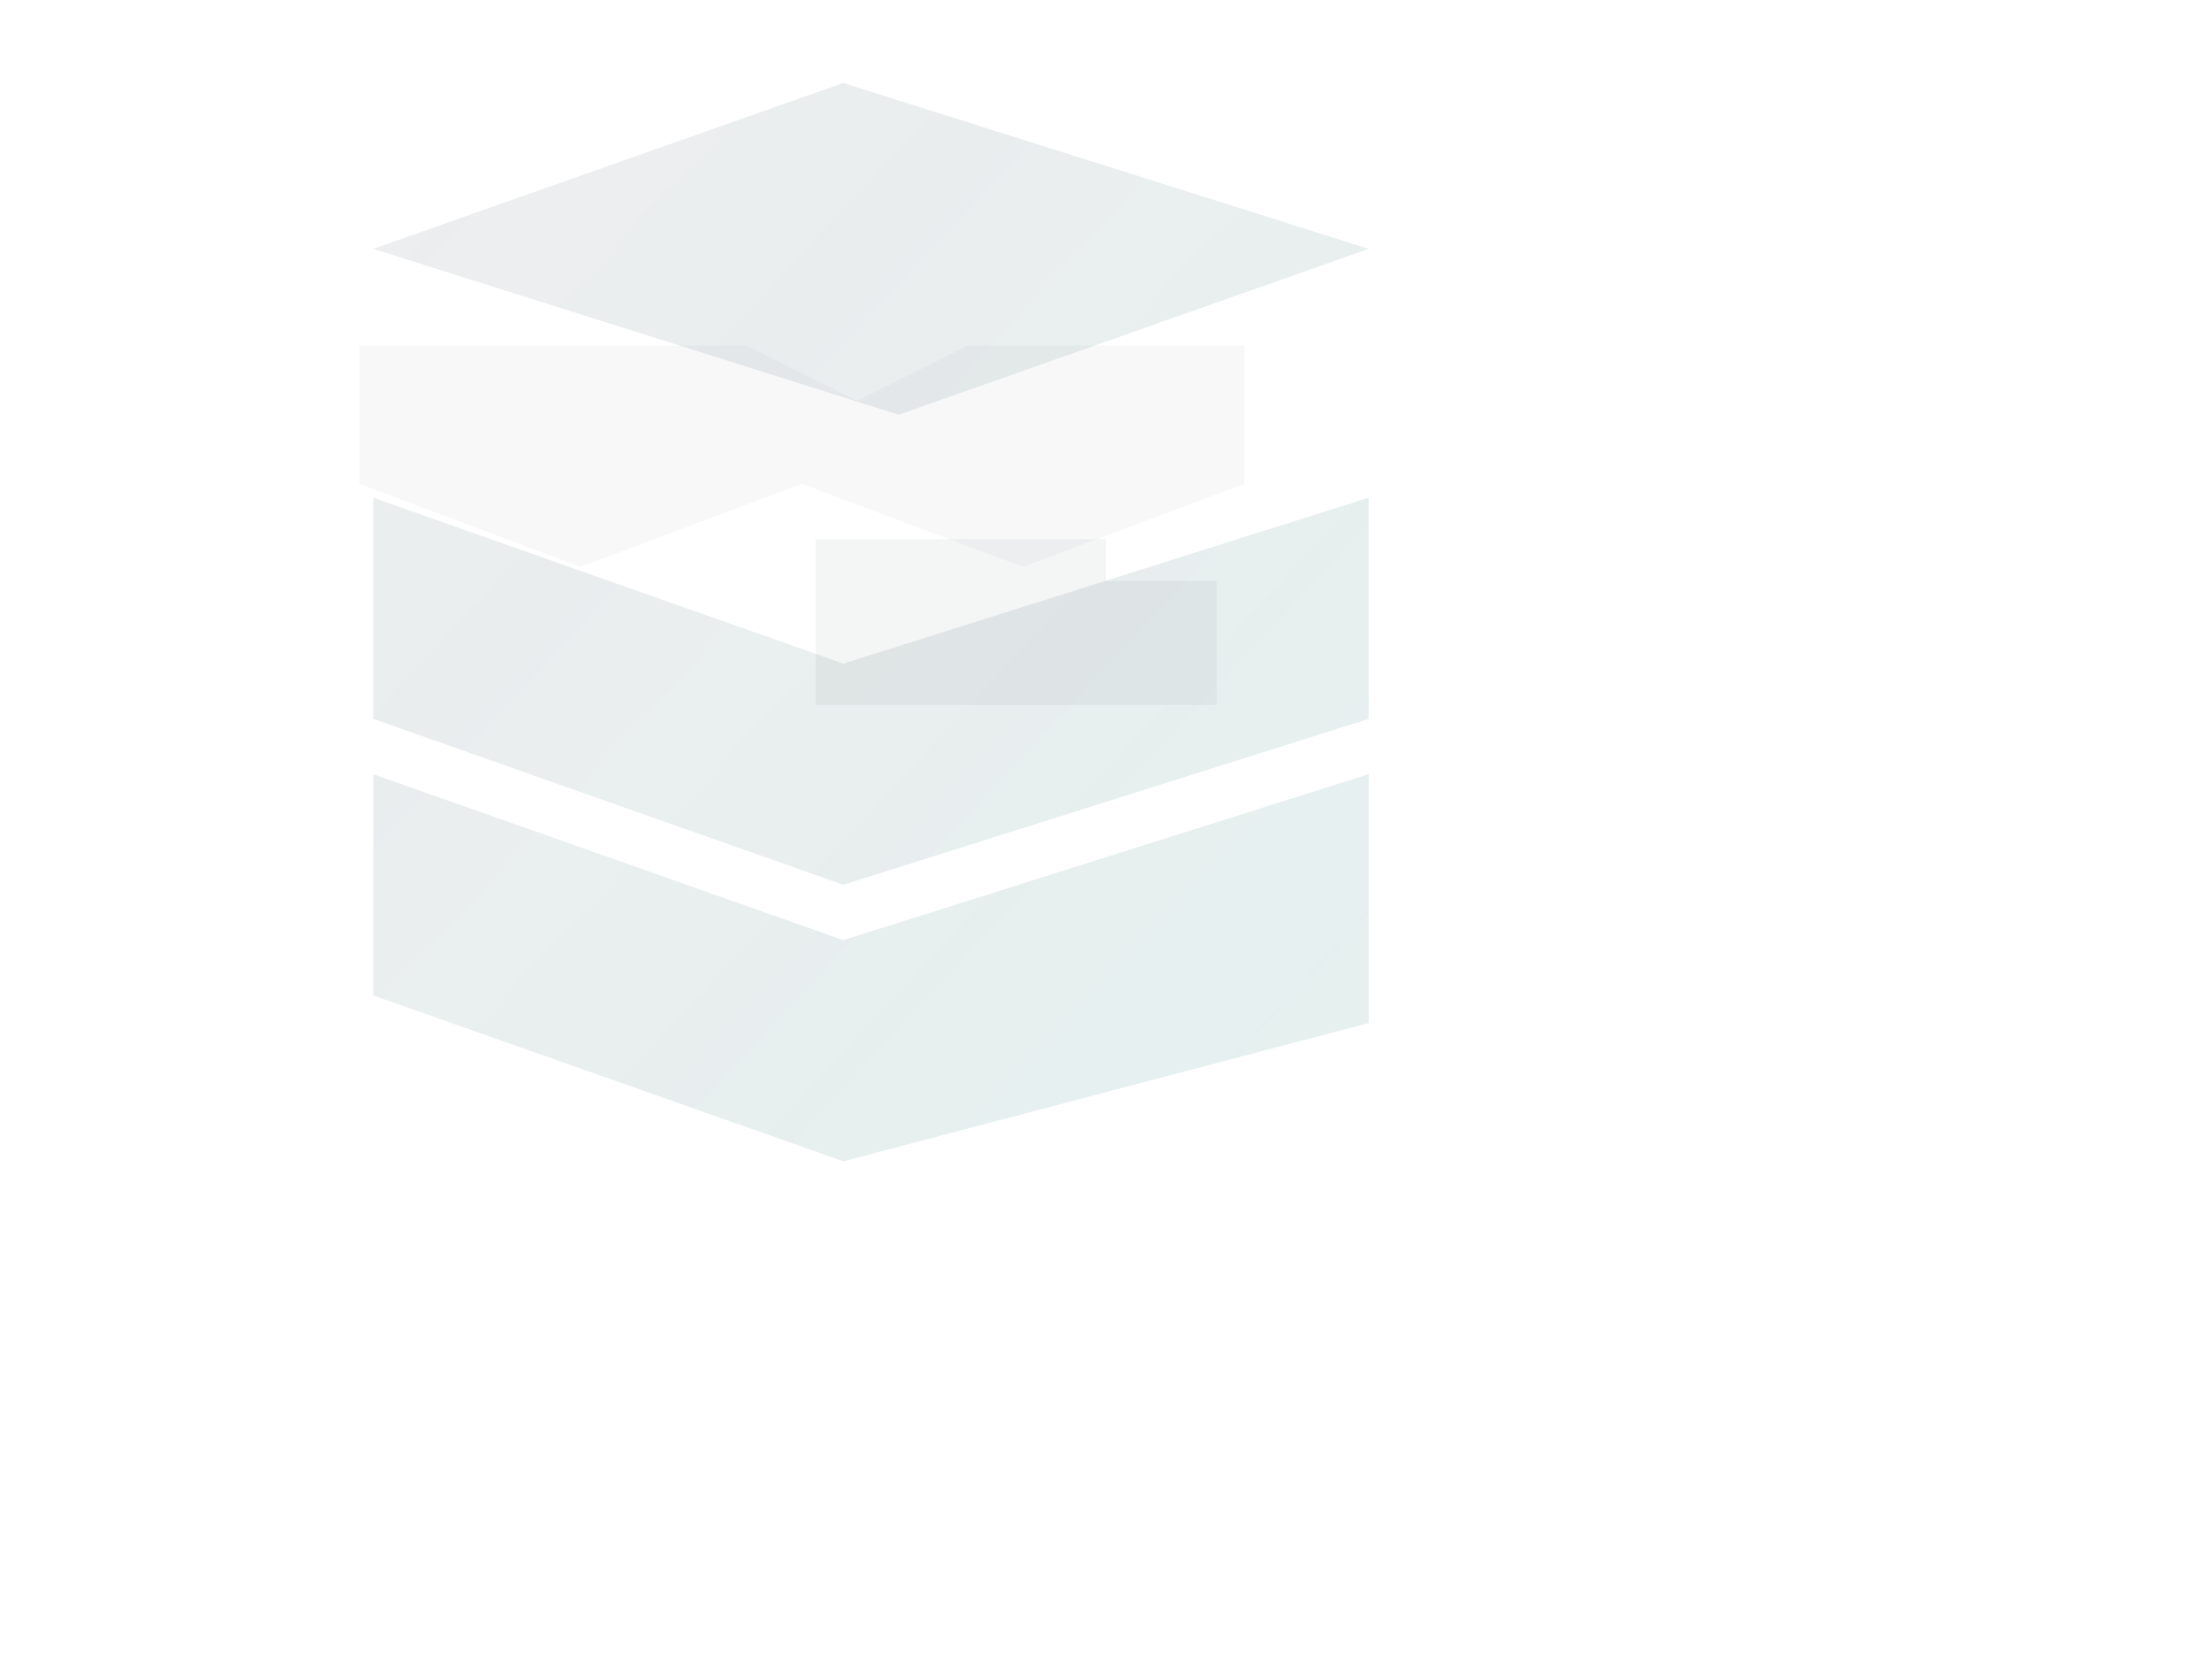
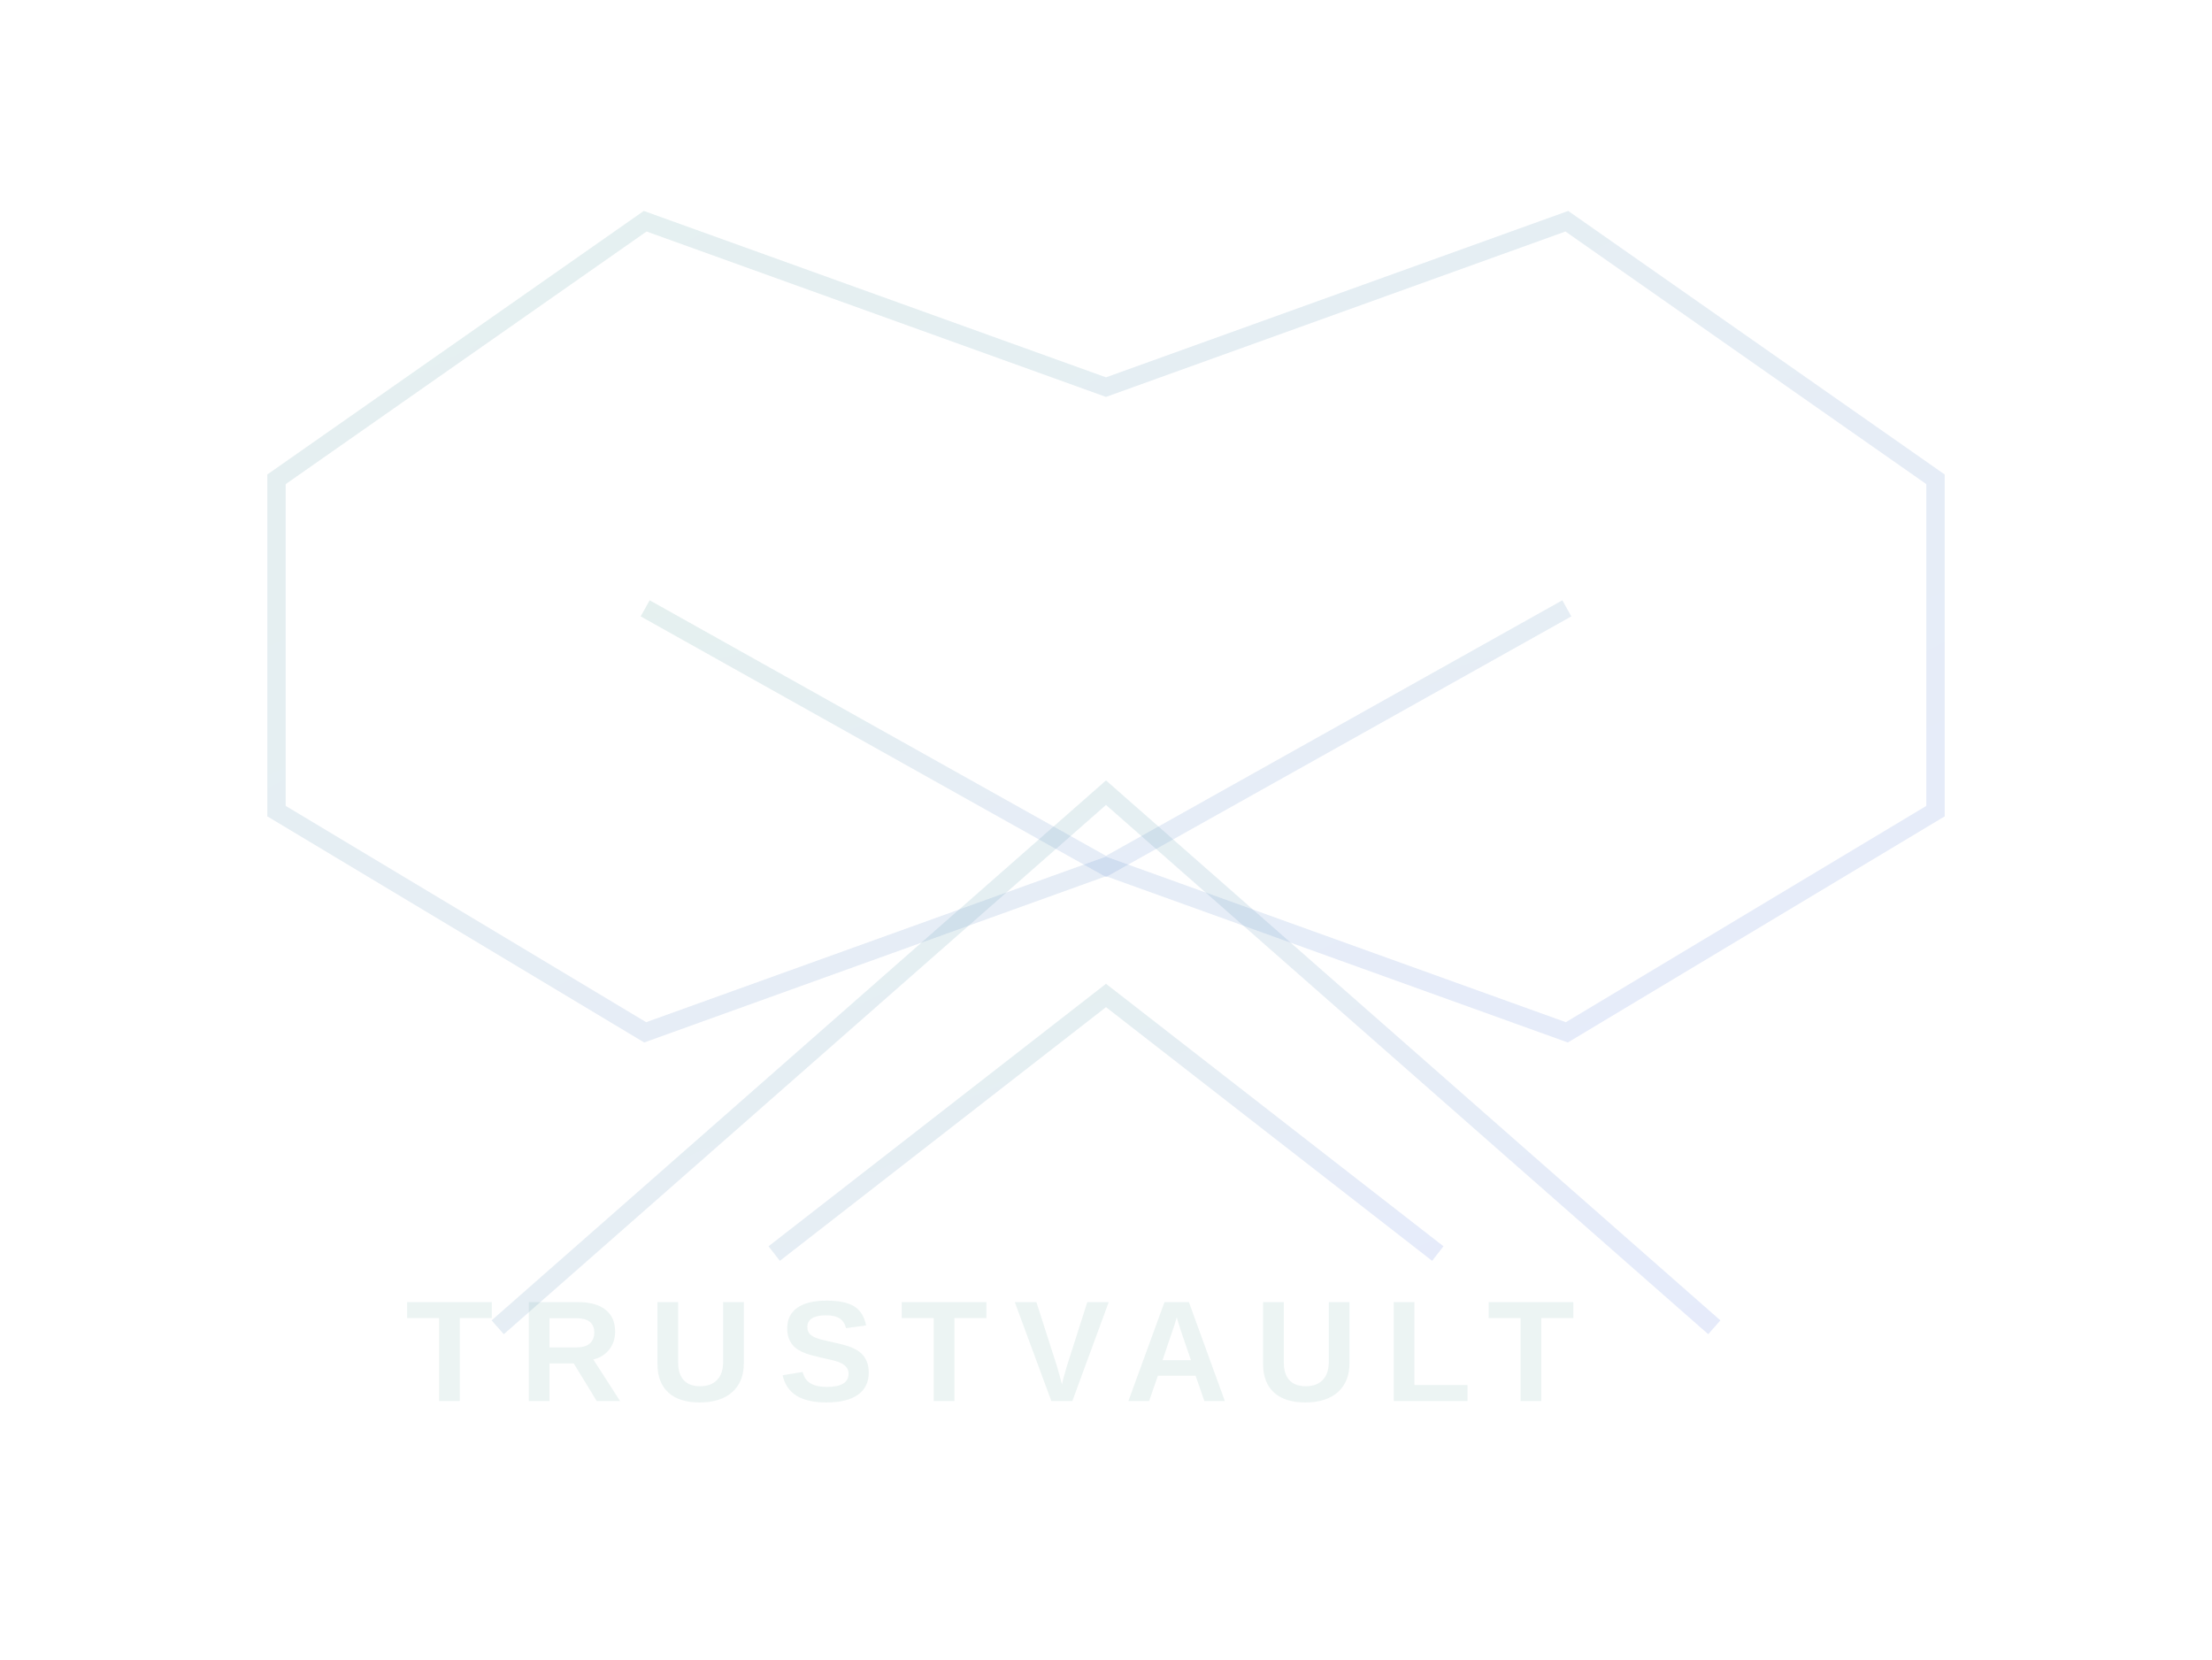
- <svg xmlns="http://www.w3.org/2000/svg" width="1600" height="1200" viewBox="0 0 1600 1200" fill="none">
+ <svg xmlns="http://www.w3.org/2000/svg" viewBox="0 0 1200 900">
  <defs>
-     <linearGradient id="w1" x1="0" x2="1" y1="0" y2="1">
-       <stop offset="0%" stop-color="#0F172A" stop-opacity="0.10" />
-       <stop offset="100%" stop-color="#0F766E" stop-opacity="0.14" />
+     <linearGradient id="g" x1="0" x2="1" y1="0" y2="1">
+       <stop offset="0" stop-color="#0f766e" stop-opacity=".12" />
+       <stop offset="1" stop-color="#1d4ed8" stop-opacity=".12" />
    </linearGradient>
  </defs>
-   <g opacity="0.75">
-     <path d="M270 180 610 60l380 120-340 120-380-120Zm0 180 340 120 380-120V520L610 640 270 520V360Zm0 200 340 120 380-120v180L610 840 270 720V560Z" fill="url(#w1)" />
-     <path d="M340 250h200l80 40 80-40h200v100l-160 60-160-60-160 60-160-60V250Z" fill="#0F172A" fill-opacity="0.04" />
-     <path d="M590 390h210v120H590zM760 420h120v90H760z" fill="#0F172A" fill-opacity="0.06" />
+   <g fill="none" stroke="url(#g)" stroke-width="10" opacity=".9">
+     <path d="M150 260L350 120L600 210L850 120L1050 260V440L850 560L600 470L350 560L150 440V260Z" />
+     <path d="M600 280V610" />
+     <path d="M350 330L600 470L850 330" />
+     <path d="M420 680L600 540L780 680" />
+     <path d="M270 720L600 430L930 720" />
+   </g>
+   <g fill="#0f766e" fill-opacity=".08" font-family="Segoe UI, Arial, sans-serif" font-size="78" font-weight="700" letter-spacing="14">
+     <text x="220" y="760">TRUSTVAULT</text>
  </g>
</svg>
